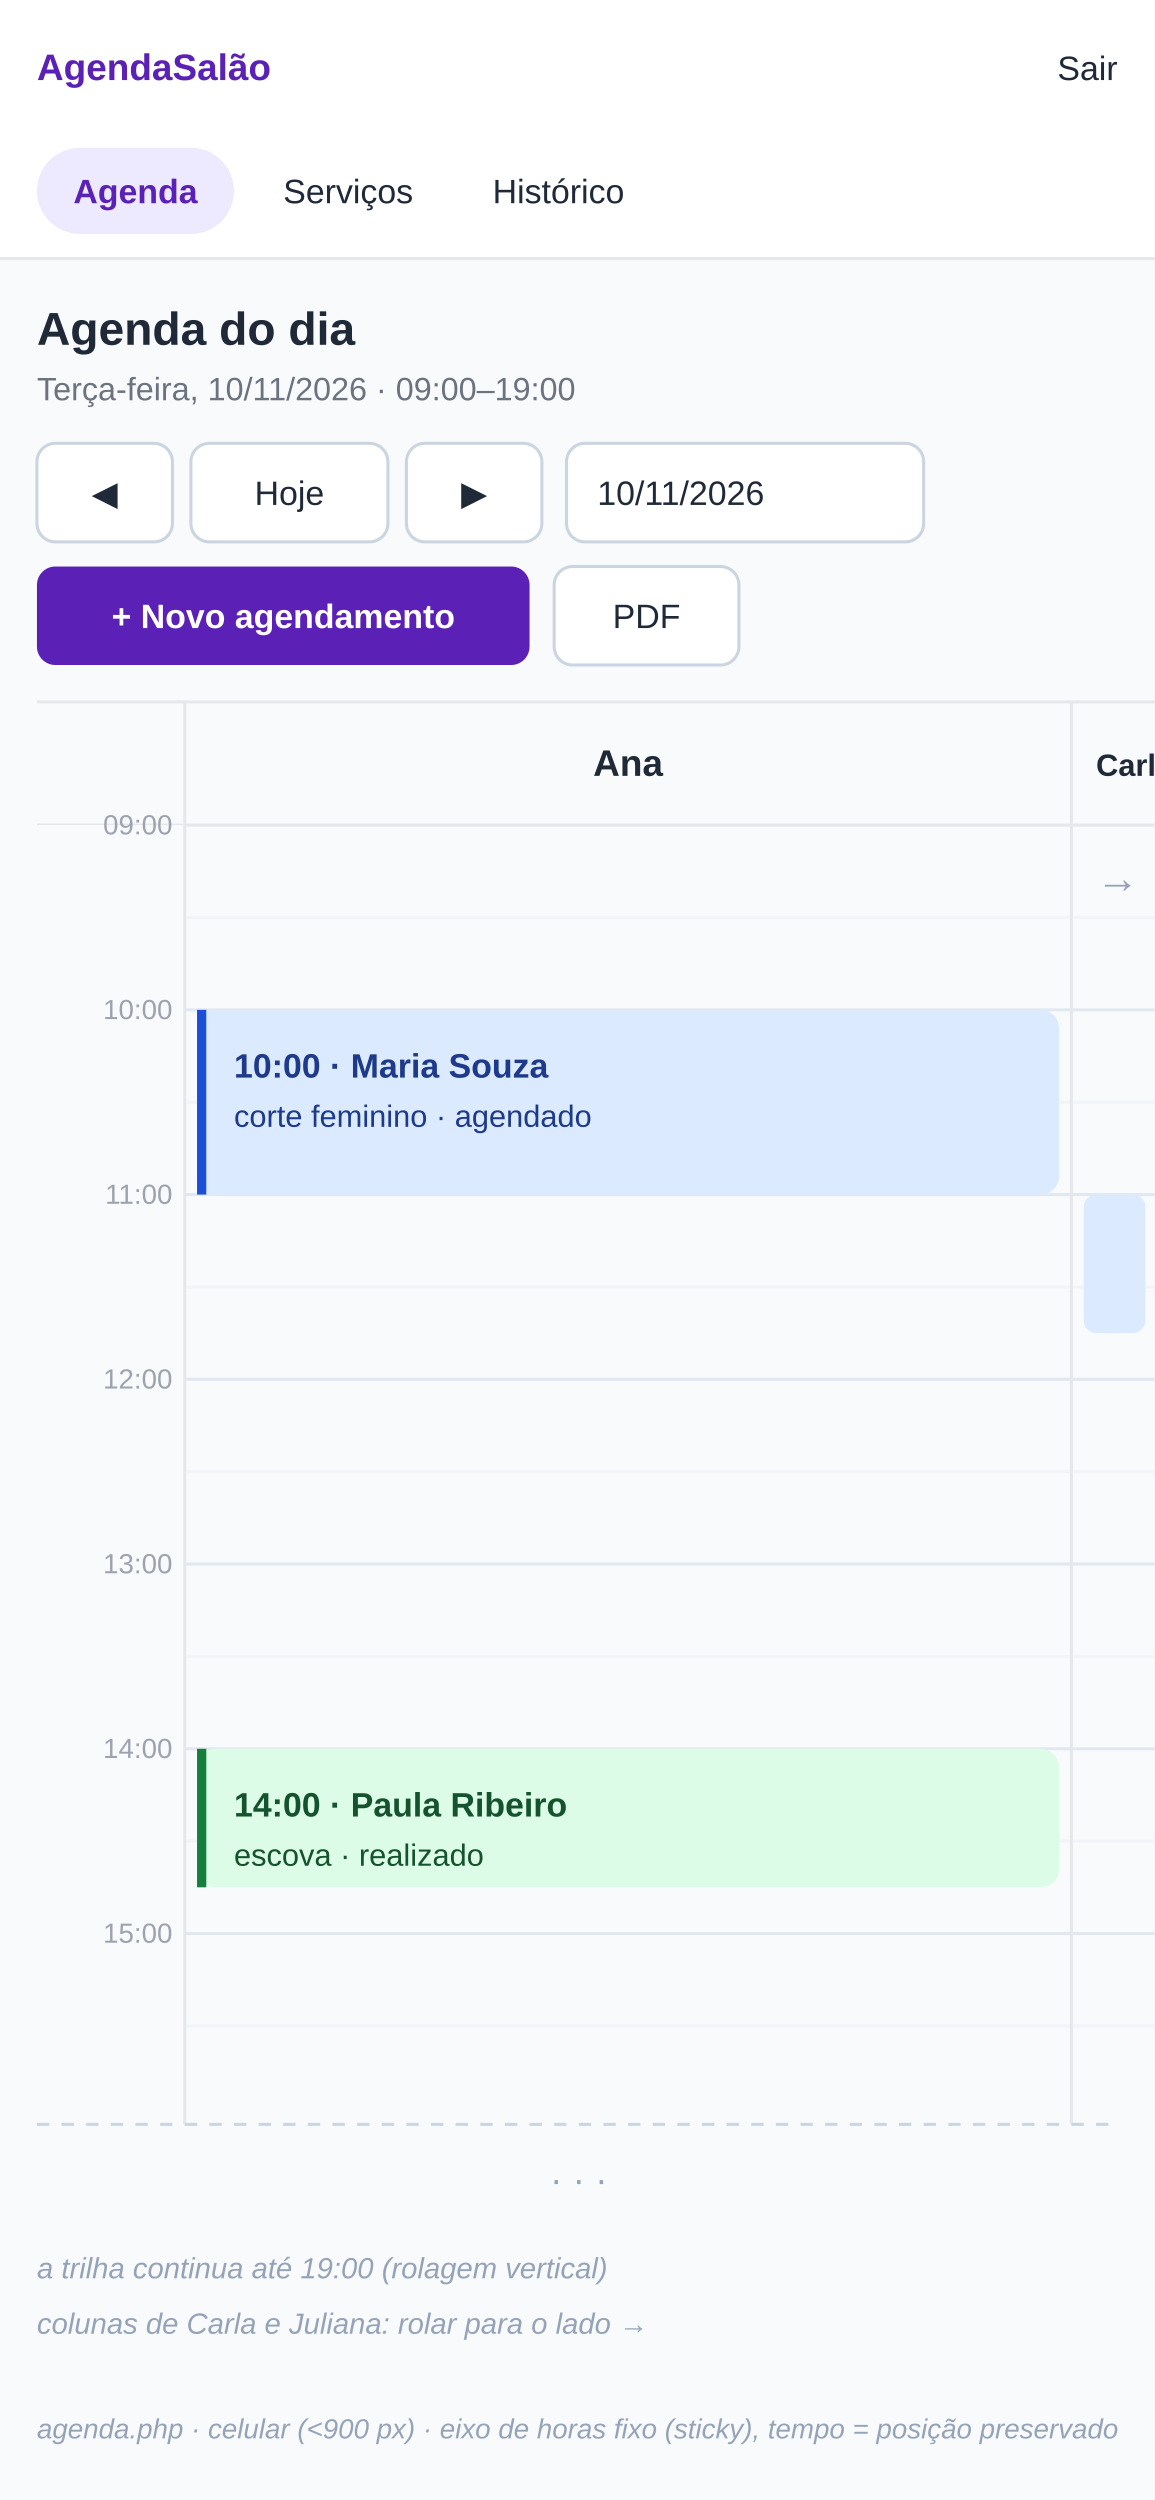
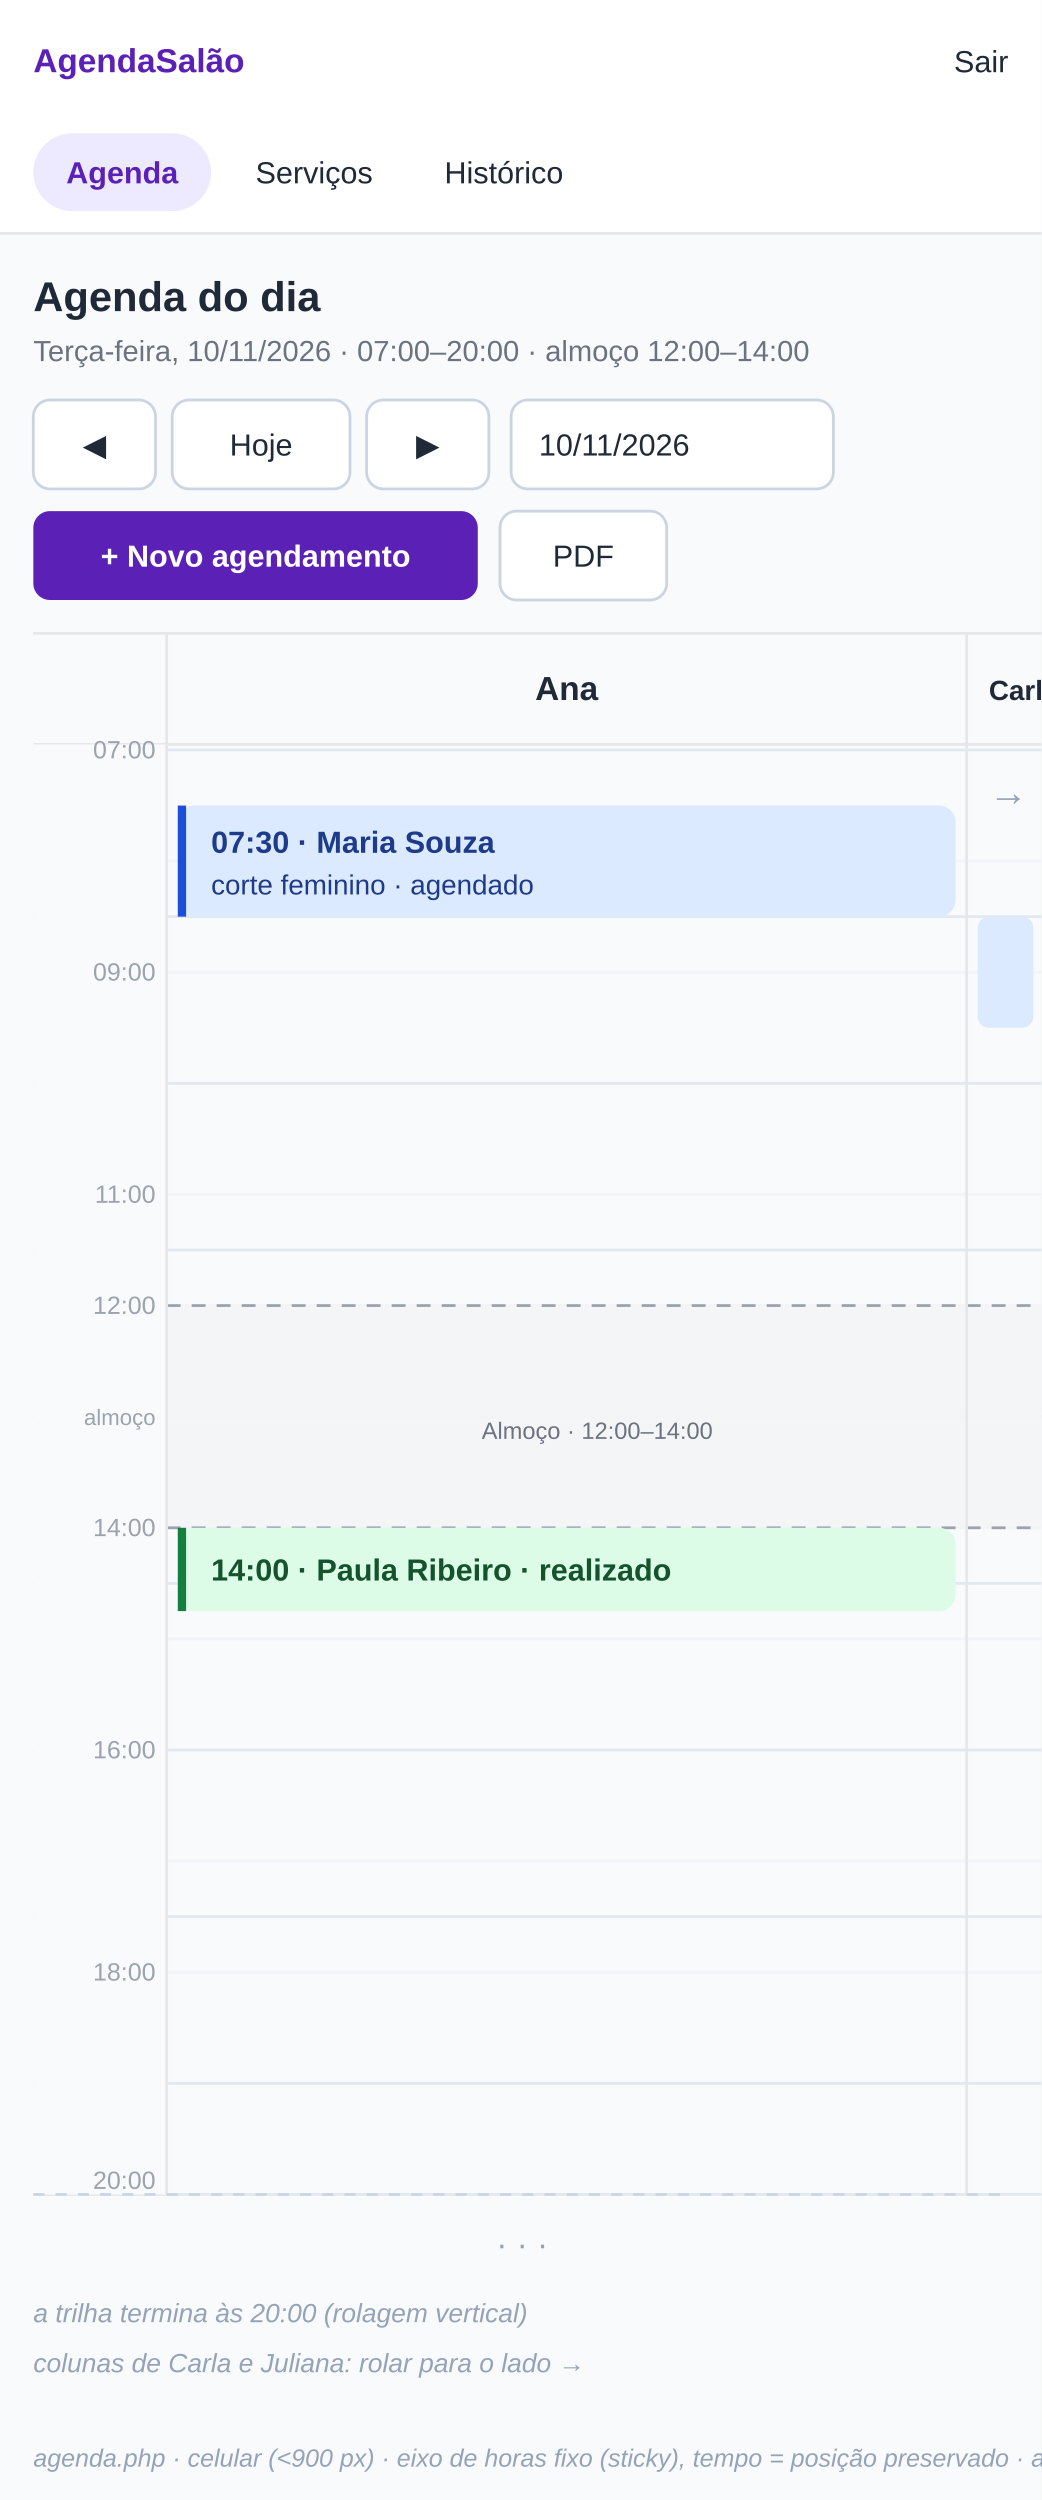
- <svg xmlns="http://www.w3.org/2000/svg" width="375" height="812" viewBox="0 0 375 812" font-family="Segoe UI, Arial, sans-serif">
+ <svg xmlns="http://www.w3.org/2000/svg" width="375" height="900" viewBox="0 0 375 900" font-family="Segoe UI, Arial, sans-serif">
  <style>
        .t15 { font-size: 15px; font-weight: 700; fill: #1f2937; }
        .t12 { font-size: 12px; fill: #1f2937; }
        .t11 { font-size: 11px; fill: #1f2937; }
        .t10h { font-size: 9px; fill: #9ca3af; }
        .t10s { font-size: 10.5px; fill: #6b7280; }
        .btn { fill: #ffffff; stroke: #cbd5e1; }
        .btnP { fill: #5b21b6; }
        .btnTxt { font-size: 11px; fill: #1f2937; }
        .btnTxtB { font-size: 11px; fill: #ffffff; font-weight: 600; }
        .bAgendado { fill: #dbeafe; }
        .bRealizado { fill: #dcfce7; }
    </style>
-   <rect width="375" height="812" fill="#f9fafb" />
+   <rect width="375" height="900" fill="#f9fafb" />
  <rect width="375" height="40" fill="#ffffff" />
  <text x="12" y="26" font-size="12" font-weight="700" fill="#5b21b6">AgendaSalão</text>
  <text x="363" y="26" text-anchor="end" class="t11">Sair</text>
  <rect y="40" width="375" height="44" fill="#ffffff" />
  <line x1="0" y1="84" x2="375" y2="84" stroke="#e5e7eb" />
  <rect x="12" y="48" width="64" height="28" rx="14" fill="#ede9fe" />
  <text x="44" y="66" text-anchor="middle" font-size="11" font-weight="700" fill="#5b21b6">Agenda</text>
  <text x="92" y="66" class="t11">Serviços</text>
  <text x="160" y="66" class="t11">Histórico</text>
  <text x="12" y="112" class="t15">Agenda do dia</text>
-   <text x="12" y="130" class="t10s">Terça-feira, 10/11/2026 · 09:00–19:00</text>
+   <text x="12" y="130" class="t10s">Terça-feira, 10/11/2026 · 07:00–20:00 · almoço 12:00–14:00</text>
  <rect x="12" y="144" width="44" height="32" rx="6" class="btn" />
  <text x="34" y="164" text-anchor="middle" class="btnTxt">◀</text>
  <rect x="62" y="144" width="64" height="32" rx="6" class="btn" />
  <text x="94" y="164" text-anchor="middle" class="btnTxt">Hoje</text>
  <rect x="132" y="144" width="44" height="32" rx="6" class="btn" />
  <text x="154" y="164" text-anchor="middle" class="btnTxt">▶</text>
  <rect x="184" y="144" width="116" height="32" rx="6" fill="#ffffff" stroke="#cbd5e1" />
  <text x="194" y="164" class="t11">10/11/2026</text>
  <rect x="12" y="184" width="160" height="32" rx="6" class="btnP" />
  <text x="92" y="204" text-anchor="middle" class="btnTxtB">+ Novo agendamento</text>
  <rect x="180" y="184" width="60" height="32" rx="6" class="btn" />
  <text x="210" y="204" text-anchor="middle" class="btnTxt">PDF</text>
  <rect x="12" y="228" width="48" height="40" fill="#f9fafb" />
  <line x1="12" y1="228" x2="375" y2="228" stroke="#e5e7eb" />
  <line x1="12" y1="268" x2="375" y2="268" stroke="#e5e7eb" />
  <text x="204" y="252" text-anchor="middle" font-size="12" font-weight="600" fill="#1f2937">Ana</text>
  <g stroke="#f1f5f9">
-     <line x1="12" y1="298" x2="375" y2="298" />
-     <line x1="12" y1="358" x2="375" y2="358" />
-     <line x1="12" y1="418" x2="375" y2="418" />
-     <line x1="12" y1="478" x2="375" y2="478" />
-     <line x1="12" y1="538" x2="375" y2="538" />
-     <line x1="12" y1="598" x2="375" y2="598" />
-     <line x1="12" y1="658" x2="375" y2="658" />
+     <line x1="12" y1="310" x2="375" y2="310" />
+     <line x1="12" y1="350" x2="375" y2="350" />
+     <line x1="12" y1="390" x2="375" y2="390" />
+     <line x1="12" y1="430" x2="375" y2="430" />
+     <line x1="12" y1="470" x2="375" y2="470" />
+     <line x1="12" y1="550" x2="375" y2="550" />
+     <line x1="12" y1="590" x2="375" y2="590" />
+     <line x1="12" y1="630" x2="375" y2="630" />
+     <line x1="12" y1="670" x2="375" y2="670" />
+     <line x1="12" y1="710" x2="375" y2="710" />
+     <line x1="12" y1="750" x2="375" y2="750" />
  </g>
  <g stroke="#e2e8f0">
-     <line x1="12" y1="328" x2="375" y2="328" />
-     <line x1="12" y1="388" x2="375" y2="388" />
-     <line x1="12" y1="448" x2="375" y2="448" />
-     <line x1="12" y1="508" x2="375" y2="508" />
-     <line x1="12" y1="568" x2="375" y2="568" />
-     <line x1="12" y1="628" x2="375" y2="628" />
+     <line x1="12" y1="270" x2="375" y2="270" />
+     <line x1="12" y1="330" x2="375" y2="330" />
+     <line x1="12" y1="390" x2="375" y2="390" />
+     <line x1="12" y1="450" x2="375" y2="450" />
+     <line x1="12" y1="510" x2="375" y2="510" />
+     <line x1="12" y1="570" x2="375" y2="570" />
+     <line x1="12" y1="630" x2="375" y2="630" />
+     <line x1="12" y1="690" x2="375" y2="690" />
+     <line x1="12" y1="750" x2="375" y2="750" />
+     <line x1="12" y1="790" x2="375" y2="790" />
  </g>
-   <rect x="12" y="268" width="48" height="392" fill="#f9fafb" />
-   <line x1="60" y1="228" x2="60" y2="690" stroke="#e5e7eb" />
+   <rect x="60" y="470" width="315" height="80" fill="#f3f4f6" opacity="0.95" />
+   <line x1="60" y1="470" x2="375" y2="470" stroke="#9ca3af" stroke-dasharray="5 4" />
+   <line x1="60" y1="550" x2="375" y2="550" stroke="#9ca3af" stroke-dasharray="5 4" />
+   <text x="215" y="518" text-anchor="middle" font-size="8.5" fill="#6b7280">Almoço · 12:00–14:00</text>
+   <rect x="12" y="268" width="48" height="522" fill="#f9fafb" />
+   <line x1="60" y1="228" x2="60" y2="790" stroke="#e5e7eb" />
  <g class="t10h" text-anchor="end">
-     <text x="56" y="271">09:00</text>
-     <text x="56" y="331">10:00</text>
-     <text x="56" y="391">11:00</text>
-     <text x="56" y="451">12:00</text>
-     <text x="56" y="511">13:00</text>
-     <text x="56" y="571">14:00</text>
-     <text x="56" y="631">15:00</text>
+     <text x="56" y="273">07:00</text>
+     <text x="56" y="353">09:00</text>
+     <text x="56" y="433">11:00</text>
+     <text x="56" y="473">12:00</text>
+     <text x="56" y="513" font-size="8">almoço</text>
+     <text x="56" y="553">14:00</text>
+     <text x="56" y="633">16:00</text>
+     <text x="56" y="713">18:00</text>
+     <text x="56" y="788">20:00</text>
  </g>
-   <rect x="64" y="328" width="280" height="60" rx="6" class="bAgendado" />
-   <rect x="64" y="328" width="3" height="60" fill="#1d4ed8" />
-   <text x="76" y="350" font-size="11" font-weight="700" fill="#1e3a8a">10:00 · Maria Souza</text>
-   <text x="76" y="366" font-size="10" fill="#1e3a8a">corte feminino · agendado</text>
-   <rect x="64" y="568" width="280" height="45" rx="6" class="bRealizado" />
-   <rect x="64" y="568" width="3" height="45" fill="#15803d" />
-   <text x="76" y="590" font-size="11" font-weight="700" fill="#14532d">14:00 · Paula Ribeiro</text>
-   <text x="76" y="606" font-size="10" fill="#14532d">escova · realizado</text>
+   <rect x="64" y="290" width="280" height="40" rx="6" class="bAgendado" />
+   <rect x="64" y="290" width="3" height="40" fill="#1d4ed8" />
+   <text x="76" y="307" font-size="11" font-weight="700" fill="#1e3a8a">07:30 · Maria Souza</text>
+   <text x="76" y="322" font-size="10" fill="#1e3a8a">corte feminino · agendado</text>
+   <rect x="64" y="550" width="280" height="30" rx="6" class="bRealizado" />
+   <rect x="64" y="550" width="3" height="30" fill="#15803d" />
+   <text x="76" y="569" font-size="11" font-weight="700" fill="#14532d">14:00 · Paula Ribeiro · realizado</text>
  <clipPath id="corte-direita">
-     <rect x="348" y="228" width="27" height="462" />
+     <rect x="348" y="228" width="27" height="562" />
  </clipPath>
  <g clip-path="url(#corte-direita)">
    <text x="356" y="252" font-size="10" font-weight="600" fill="#1f2937">Carla</text>
-     <rect x="352" y="388" width="20" height="45" rx="4" class="bAgendado" />
+     <rect x="352" y="330" width="20" height="40" rx="4" class="bAgendado" />
  </g>
-   <line x1="348" y1="228" x2="348" y2="690" stroke="#e5e7eb" />
+   <line x1="348" y1="228" x2="348" y2="790" stroke="#e5e7eb" />
  <text x="356" y="290" font-size="14" fill="#94a3b8">→</text>
-   <line x1="12" y1="690" x2="363" y2="690" stroke="#cbd5e1" stroke-dasharray="4 4" />
-   <text x="188" y="712" text-anchor="middle" font-size="12" fill="#94a3b8">· · ·</text>
-   <text x="12" y="740" font-size="9.5" font-style="italic" fill="#94a3b8">a trilha continua até 19:00 (rolagem vertical)</text>
-   <text x="12" y="758" font-size="9.5" font-style="italic" fill="#94a3b8">colunas de Carla e Juliana: rolar para o lado →</text>
-   <text x="12" y="792" font-size="9" font-style="italic" fill="#94a3b8">agenda.php · celular (&lt;900 px) · eixo de horas fixo (sticky), tempo = posição preservado</text>
+   <line x1="12" y1="790" x2="363" y2="790" stroke="#cbd5e1" stroke-dasharray="4 4" />
+   <text x="188" y="812" text-anchor="middle" font-size="12" fill="#94a3b8">· · ·</text>
+   <text x="12" y="836" font-size="9.5" font-style="italic" fill="#94a3b8">a trilha termina às 20:00 (rolagem vertical)</text>
+   <text x="12" y="854" font-size="9.5" font-style="italic" fill="#94a3b8">colunas de Carla e Juliana: rolar para o lado →</text>
+   <text x="12" y="888" font-size="9" font-style="italic" fill="#94a3b8">agenda.php · celular (&lt;900 px) · eixo de horas fixo (sticky), tempo = posição preservado · almoço 12:00–14:00</text>
</svg>
